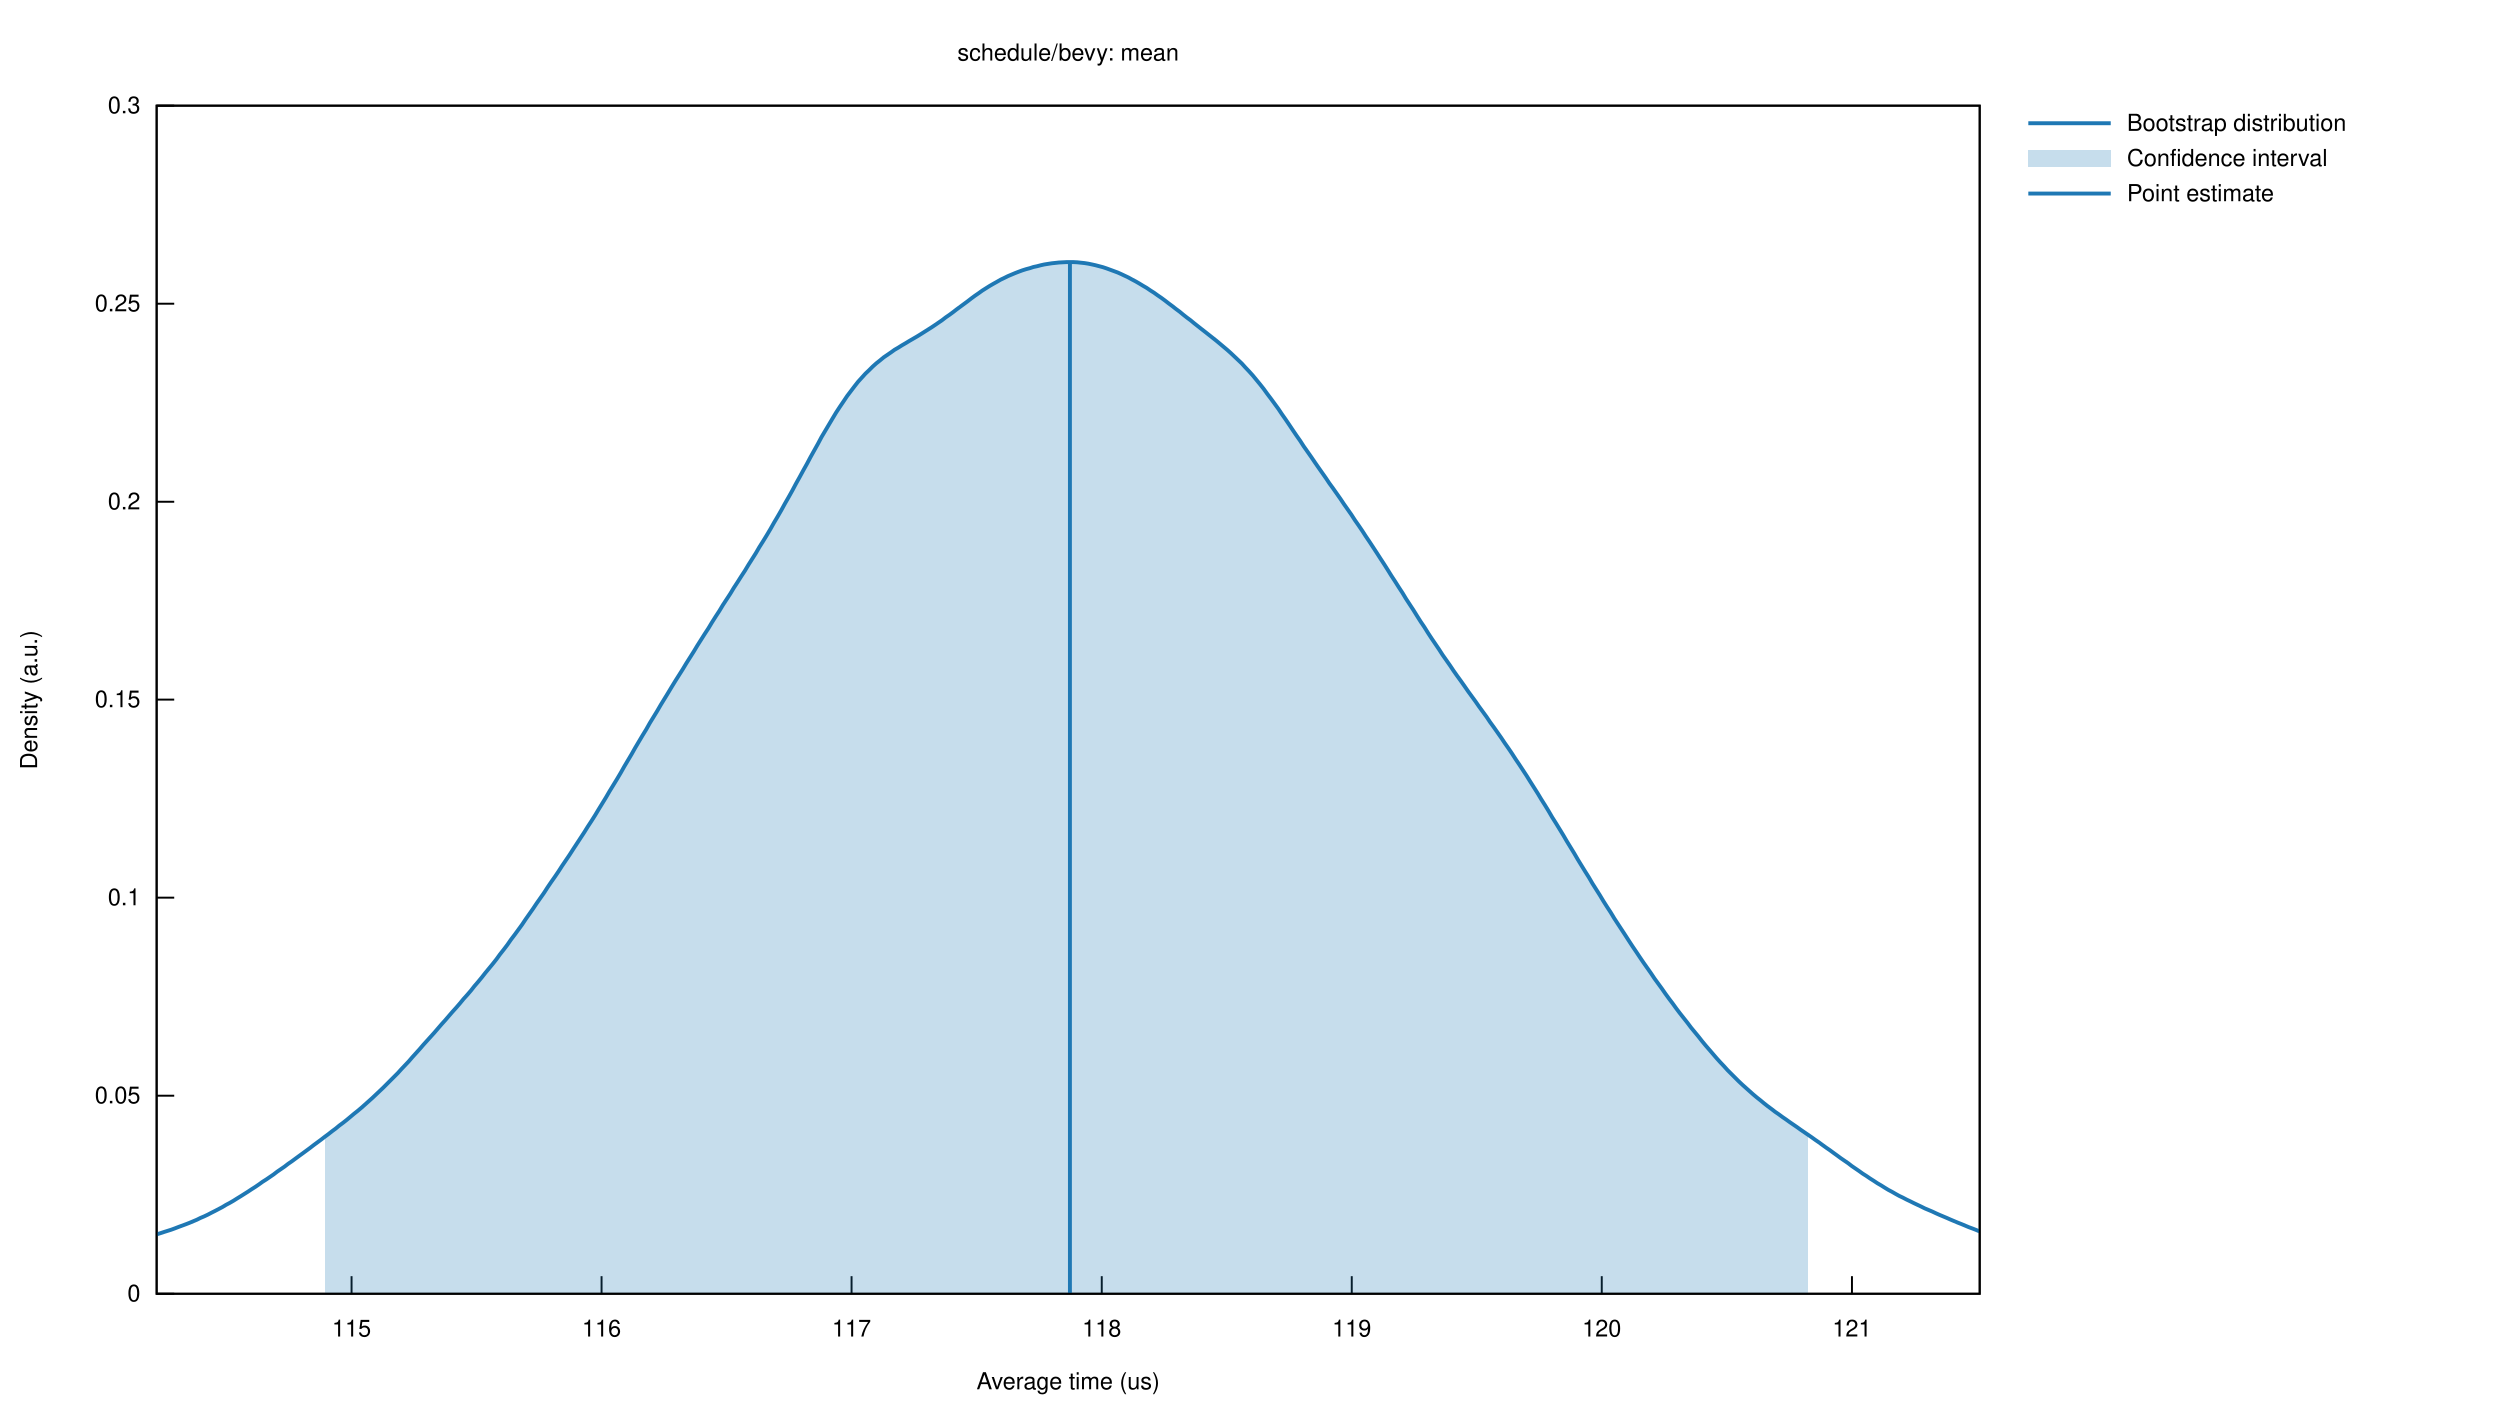
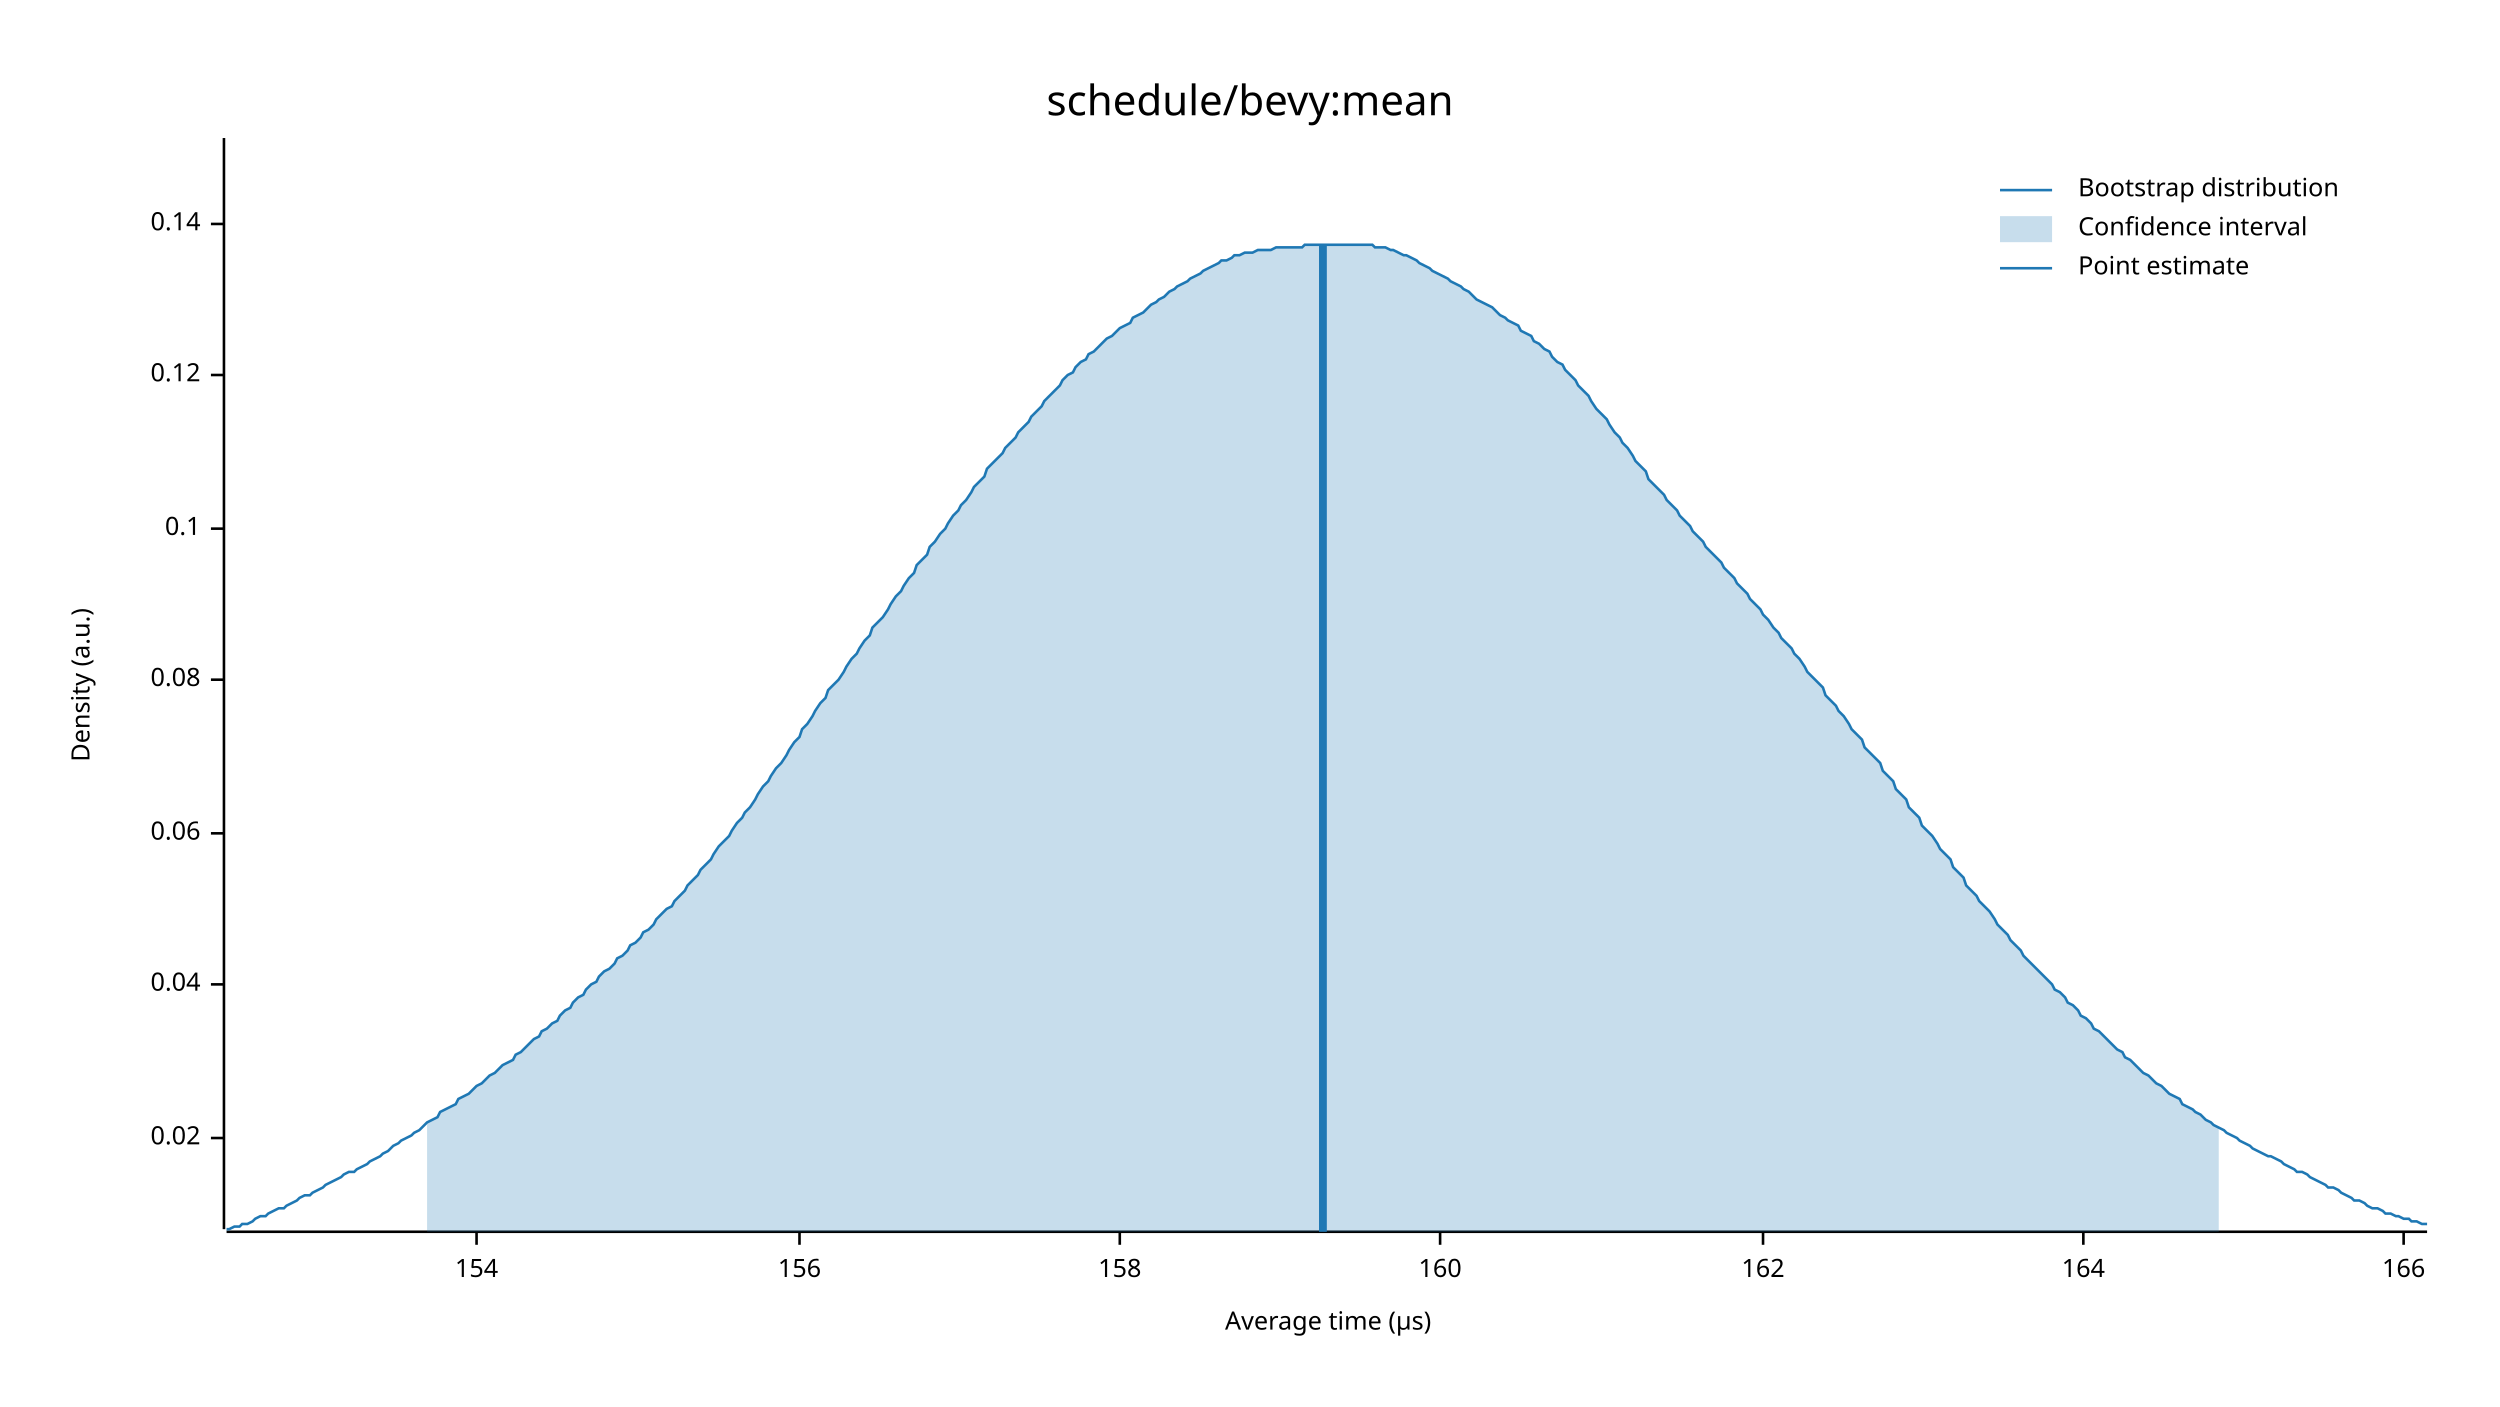
- <svg xmlns="http://www.w3.org/2000/svg" xmlns:xlink="http://www.w3.org/1999/xlink" viewBox="0 0 1280 720">
-   <g id="gnuplot_canvas">
-     <rect x="0" y="0" width="1280" height="720" fill="none" />
-     <defs>
-       <circle id="gpDot" r="0.5" stroke-width="0.5" stroke="currentColor" />
-       <path id="gpPt0" stroke-width="0.222" stroke="currentColor" d="M-1,0 h2 M0,-1 v2" />
-       <path id="gpPt1" stroke-width="0.222" stroke="currentColor" d="M-1,-1 L1,1 M1,-1 L-1,1" />
-       <path id="gpPt2" stroke-width="0.222" stroke="currentColor" d="M-1,0 L1,0 M0,-1 L0,1 M-1,-1 L1,1 M-1,1 L1,-1" />
-       <rect id="gpPt3" stroke-width="0.222" stroke="currentColor" x="-1" y="-1" width="2" height="2" />
-       <rect id="gpPt4" stroke-width="0.222" stroke="currentColor" fill="currentColor" x="-1" y="-1" width="2" height="2" />
-       <circle id="gpPt5" stroke-width="0.222" stroke="currentColor" cx="0" cy="0" r="1" />
-       <use xlink:href="#gpPt5" id="gpPt6" fill="currentColor" stroke="none" />
-       <path id="gpPt7" stroke-width="0.222" stroke="currentColor" d="M0,-1.33 L-1.33,0.67 L1.33,0.67 z" />
-       <use xlink:href="#gpPt7" id="gpPt8" fill="currentColor" stroke="none" />
-       <use xlink:href="#gpPt7" id="gpPt9" stroke="currentColor" transform="rotate(180)" />
-       <use xlink:href="#gpPt9" id="gpPt10" fill="currentColor" stroke="none" />
-       <use xlink:href="#gpPt3" id="gpPt11" stroke="currentColor" transform="rotate(45)" />
-       <use xlink:href="#gpPt11" id="gpPt12" fill="currentColor" stroke="none" />
-       <path id="gpPt13" stroke-width="0.222" stroke="currentColor" d="M0,1.330 L1.265,0.411 L0.782,-1.067 L-0.782,-1.076 L-1.265,0.411 z" />
-       <use xlink:href="#gpPt13" id="gpPt14" fill="currentColor" stroke="none" />
-       <filter id="textbox" filterUnits="objectBoundingBox" x="0" y="0" height="1" width="1">
-         <feFlood flood-color="white" flood-opacity="1" result="bgnd" />
-         <feComposite in="SourceGraphic" in2="bgnd" operator="atop" />
-       </filter>
-       <filter id="greybox" filterUnits="objectBoundingBox" x="0" y="0" height="1" width="1">
-         <feFlood flood-color="lightgrey" flood-opacity="1" result="grey" />
-         <feComposite in="SourceGraphic" in2="grey" operator="atop" />
-       </filter>
-     </defs>
-     <g fill="none" color="white" stroke="currentColor" stroke-width="1.00" stroke-linecap="butt" stroke-linejoin="miter">
- </g>
-     <g fill="none" color="black" stroke="currentColor" stroke-width="1.00" stroke-linecap="butt" stroke-linejoin="miter">
-       <path stroke="black" d="M80.2,662.4 L89.2,662.4  " />
-       <g transform="translate(71.9,666.3)" stroke="none" fill="black" font-family="Helvetica" font-size="12.00" text-anchor="end">
-         <text>
-           <tspan font-family="Helvetica"> 0</tspan>
-         </text>
-       </g>
-     </g>
-     <g fill="none" color="black" stroke="currentColor" stroke-width="1.00" stroke-linecap="butt" stroke-linejoin="miter">
-       <path stroke="black" d="M80.2,561.0 L89.2,561.0  " />
-       <g transform="translate(71.9,564.9)" stroke="none" fill="black" font-family="Helvetica" font-size="12.00" text-anchor="end">
-         <text>
-           <tspan font-family="Helvetica"> 0.05</tspan>
-         </text>
-       </g>
-     </g>
-     <g fill="none" color="black" stroke="currentColor" stroke-width="1.00" stroke-linecap="butt" stroke-linejoin="miter">
-       <path stroke="black" d="M80.2,459.6 L89.2,459.6  " />
-       <g transform="translate(71.9,463.5)" stroke="none" fill="black" font-family="Helvetica" font-size="12.00" text-anchor="end">
-         <text>
-           <tspan font-family="Helvetica"> 0.1</tspan>
-         </text>
-       </g>
-     </g>
-     <g fill="none" color="black" stroke="currentColor" stroke-width="1.00" stroke-linecap="butt" stroke-linejoin="miter">
-       <path stroke="black" d="M80.2,358.2 L89.2,358.2  " />
-       <g transform="translate(71.9,362.1)" stroke="none" fill="black" font-family="Helvetica" font-size="12.00" text-anchor="end">
-         <text>
-           <tspan font-family="Helvetica"> 0.15</tspan>
-         </text>
-       </g>
-     </g>
-     <g fill="none" color="black" stroke="currentColor" stroke-width="1.00" stroke-linecap="butt" stroke-linejoin="miter">
-       <path stroke="black" d="M80.2,256.9 L89.2,256.9  " />
-       <g transform="translate(71.9,260.8)" stroke="none" fill="black" font-family="Helvetica" font-size="12.00" text-anchor="end">
-         <text>
-           <tspan font-family="Helvetica"> 0.2</tspan>
-         </text>
-       </g>
-     </g>
-     <g fill="none" color="black" stroke="currentColor" stroke-width="1.00" stroke-linecap="butt" stroke-linejoin="miter">
-       <path stroke="black" d="M80.2,155.5 L89.2,155.5  " />
-       <g transform="translate(71.9,159.4)" stroke="none" fill="black" font-family="Helvetica" font-size="12.00" text-anchor="end">
-         <text>
-           <tspan font-family="Helvetica"> 0.25</tspan>
-         </text>
-       </g>
-     </g>
-     <g fill="none" color="black" stroke="currentColor" stroke-width="1.00" stroke-linecap="butt" stroke-linejoin="miter">
-       <path stroke="black" d="M80.2,54.1 L89.2,54.1  " />
-       <g transform="translate(71.9,58.0)" stroke="none" fill="black" font-family="Helvetica" font-size="12.00" text-anchor="end">
-         <text>
-           <tspan font-family="Helvetica"> 0.3</tspan>
-         </text>
-       </g>
-     </g>
-     <g fill="none" color="black" stroke="currentColor" stroke-width="1.00" stroke-linecap="butt" stroke-linejoin="miter">
-       <path stroke="black" d="M180.0,662.4 L180.0,653.4  " />
-       <g transform="translate(180.0,684.3)" stroke="none" fill="black" font-family="Helvetica" font-size="12.00" text-anchor="middle">
-         <text>
-           <tspan font-family="Helvetica"> 115</tspan>
-         </text>
-       </g>
-     </g>
-     <g fill="none" color="black" stroke="currentColor" stroke-width="1.00" stroke-linecap="butt" stroke-linejoin="miter">
-       <path stroke="black" d="M308.0,662.4 L308.0,653.4  " />
-       <g transform="translate(308.0,684.3)" stroke="none" fill="black" font-family="Helvetica" font-size="12.00" text-anchor="middle">
-         <text>
-           <tspan font-family="Helvetica"> 116</tspan>
-         </text>
-       </g>
-     </g>
-     <g fill="none" color="black" stroke="currentColor" stroke-width="1.00" stroke-linecap="butt" stroke-linejoin="miter">
-       <path stroke="black" d="M436.0,662.4 L436.0,653.4  " />
-       <g transform="translate(436.0,684.3)" stroke="none" fill="black" font-family="Helvetica" font-size="12.00" text-anchor="middle">
-         <text>
-           <tspan font-family="Helvetica"> 117</tspan>
-         </text>
-       </g>
-     </g>
-     <g fill="none" color="black" stroke="currentColor" stroke-width="1.00" stroke-linecap="butt" stroke-linejoin="miter">
-       <path stroke="black" d="M564.1,662.4 L564.1,653.4  " />
-       <g transform="translate(564.1,684.3)" stroke="none" fill="black" font-family="Helvetica" font-size="12.00" text-anchor="middle">
-         <text>
-           <tspan font-family="Helvetica"> 118</tspan>
-         </text>
-       </g>
-     </g>
-     <g fill="none" color="black" stroke="currentColor" stroke-width="1.00" stroke-linecap="butt" stroke-linejoin="miter">
-       <path stroke="black" d="M692.1,662.4 L692.1,653.4  " />
-       <g transform="translate(692.1,684.3)" stroke="none" fill="black" font-family="Helvetica" font-size="12.00" text-anchor="middle">
-         <text>
-           <tspan font-family="Helvetica"> 119</tspan>
-         </text>
-       </g>
-     </g>
-     <g fill="none" color="black" stroke="currentColor" stroke-width="1.00" stroke-linecap="butt" stroke-linejoin="miter">
-       <path stroke="black" d="M820.1,662.4 L820.1,653.4  " />
-       <g transform="translate(820.1,684.3)" stroke="none" fill="black" font-family="Helvetica" font-size="12.00" text-anchor="middle">
-         <text>
-           <tspan font-family="Helvetica"> 120</tspan>
-         </text>
-       </g>
-     </g>
-     <g fill="none" color="black" stroke="currentColor" stroke-width="1.00" stroke-linecap="butt" stroke-linejoin="miter">
-       <path stroke="black" d="M948.2,662.4 L948.2,653.4  " />
-       <g transform="translate(948.2,684.3)" stroke="none" fill="black" font-family="Helvetica" font-size="12.00" text-anchor="middle">
-         <text>
-           <tspan font-family="Helvetica"> 121</tspan>
-         </text>
-       </g>
-     </g>
-     <g fill="none" color="black" stroke="currentColor" stroke-width="1.00" stroke-linecap="butt" stroke-linejoin="miter">
- </g>
-     <g fill="none" color="black" stroke="currentColor" stroke-width="1.00" stroke-linecap="butt" stroke-linejoin="miter">
-       <path stroke="black" d="M80.2,54.1 L80.2,662.4 L1013.6,662.4 L1013.6,54.1 L80.2,54.1 Z  " />
-     </g>
-     <g fill="none" color="black" stroke="currentColor" stroke-width="1.00" stroke-linecap="butt" stroke-linejoin="miter">
-       <g transform="translate(19.0,358.3) rotate(270)" stroke="none" fill="black" font-family="Helvetica" font-size="12.00" text-anchor="middle">
-         <text>
-           <tspan font-family="Helvetica">Density (a.u.)</tspan>
-         </text>
-       </g>
-     </g>
-     <g fill="none" color="black" stroke="currentColor" stroke-width="1.00" stroke-linecap="butt" stroke-linejoin="miter">
-       <g transform="translate(546.9,711.3)" stroke="none" fill="black" font-family="Helvetica" font-size="12.00" text-anchor="middle">
-         <text>
-           <tspan font-family="Helvetica">Average time (us)</tspan>
-         </text>
-       </g>
-     </g>
-     <g fill="none" color="black" stroke="currentColor" stroke-width="1.00" stroke-linecap="butt" stroke-linejoin="miter">
-       <g transform="translate(546.9,31.0)" stroke="none" fill="black" font-family="Helvetica" font-size="12.00" text-anchor="middle">
-         <text>
-           <tspan font-family="Helvetica">schedule/bevy: mean</tspan>
-         </text>
-       </g>
-     </g>
-     <g fill="none" color="black" stroke="currentColor" stroke-width="1.00" stroke-linecap="butt" stroke-linejoin="miter">
- </g>
-     <g id="gnuplot_plot_1">
-       <g fill="none" color="white" stroke="currentColor" stroke-width="2.00" stroke-linecap="butt" stroke-linejoin="miter">
- </g>
-       <g fill="none" color="black" stroke="currentColor" stroke-width="2.00" stroke-linecap="butt" stroke-linejoin="miter">
-         <g transform="translate(1089.0,67.0)" stroke="none" fill="black" font-family="Helvetica" font-size="12.00" text-anchor="start">
-           <text>
-             <tspan font-family="Helvetica">Bootstrap distribution</tspan>
-           </text>
-         </g>
-       </g>
-       <g fill="none" color="black" stroke="currentColor" stroke-width="2.00" stroke-linecap="butt" stroke-linejoin="miter">
-         <path stroke="rgb( 31, 120, 180)" d="M1038.5,63.1 L1080.7,63.1 M80.2,632.0 L82.1,631.4 L83.9,630.8 L85.8,630.2 L87.7,629.6 L89.6,628.9   L91.4,628.2 L93.3,627.5 L95.2,626.8 L97.0,626.1 L98.9,625.3 L100.8,624.5 L102.6,623.6 L104.5,622.8   L106.4,621.9 L108.3,620.9 L110.1,620.0 L112.0,619.0 L113.9,618.0 L115.7,616.9 L117.6,615.9 L119.5,614.8   L121.4,613.6 L123.2,612.5 L125.1,611.3 L127.0,610.1 L128.8,608.9 L130.7,607.7 L132.6,606.4 L134.4,605.1   L136.3,603.9 L138.2,602.6 L140.1,601.3 L141.9,599.9 L143.8,598.6 L145.7,597.3 L147.5,595.9 L149.4,594.6   L151.3,593.2 L153.2,591.8 L155.0,590.5 L156.9,589.1 L158.8,587.7 L160.6,586.3 L162.5,584.9 L164.4,583.5   L166.2,582.1 L168.1,580.7 L170.0,579.2 L171.9,577.8 L173.7,576.3 L175.6,574.9 L177.5,573.4 L179.3,571.9   L181.2,570.3 L183.1,568.8 L185.0,567.2 L186.8,565.6 L188.7,563.9 L190.6,562.2 L192.4,560.5 L194.3,558.7   L196.2,556.9 L198.0,555.1 L199.9,553.2 L201.8,551.3 L203.7,549.4 L205.5,547.4 L207.4,545.4 L209.3,543.4   L211.1,541.3 L213.0,539.2 L214.9,537.1 L216.7,535.0 L218.6,532.9 L220.5,530.8 L222.4,528.7 L224.2,526.6   L226.1,524.4 L228.0,522.3 L229.8,520.2 L231.7,518.0 L233.6,515.9 L235.5,513.7 L237.3,511.5 L239.2,509.4   L241.1,507.2 L242.9,504.9 L244.8,502.7 L246.7,500.4 L248.5,498.1 L250.4,495.8 L252.3,493.5 L254.2,491.1   L256.0,488.6 L257.9,486.2 L259.8,483.7 L261.6,481.1 L263.5,478.6 L265.4,476.0 L267.3,473.4 L269.1,470.7   L271.0,468.0 L272.9,465.3 L274.7,462.6 L276.6,459.9 L278.5,457.2 L280.3,454.4 L282.2,451.6 L284.1,448.9   L286.0,446.1 L287.8,443.3 L289.7,440.5 L291.6,437.7 L293.4,434.9 L295.3,432.0 L297.2,429.1 L299.1,426.2   L300.9,423.3 L302.8,420.4 L304.7,417.4 L306.5,414.4 L308.4,411.3 L310.3,408.2 L312.1,405.1 L314.0,402.0   L315.9,398.9 L317.8,395.7 L319.6,392.5 L321.5,389.3 L323.4,386.1 L325.2,382.9 L327.1,379.7 L329.0,376.5   L330.9,373.4 L332.7,370.2 L334.6,367.1 L336.5,364.0 L338.3,360.9 L340.2,357.8 L342.1,354.7 L343.9,351.7   L345.8,348.6 L347.7,345.6 L349.6,342.6 L351.4,339.6 L353.3,336.6 L355.2,333.6 L357.0,330.6 L358.9,327.6   L360.8,324.6 L362.7,321.7 L364.5,318.7 L366.4,315.7 L368.3,312.8 L370.1,309.8 L372.0,306.9 L373.9,304.0   L375.7,301.0 L377.6,298.1 L379.5,295.1 L381.4,292.2 L383.2,289.2 L385.1,286.2 L387.0,283.2 L388.8,280.1   L390.7,277.1 L392.6,274.0 L394.5,270.8 L396.3,267.6 L398.2,264.4 L400.1,261.1 L401.9,257.8 L403.8,254.5   L405.7,251.1 L407.5,247.7 L409.4,244.3 L411.3,240.8 L413.2,237.4 L415.0,234.0 L416.9,230.6 L418.8,227.2   L420.6,223.8 L422.5,220.6 L424.4,217.4 L426.3,214.2 L428.1,211.2 L430.0,208.3 L431.9,205.5 L433.7,202.8   L435.6,200.3 L437.5,197.8 L439.3,195.5 L441.2,193.4 L443.1,191.3 L445.0,189.5 L446.8,187.7 L448.7,186.0   L450.6,184.5 L452.4,183.0 L454.3,181.7 L456.2,180.4 L458.0,179.1 L459.9,178.0 L461.8,176.8 L463.7,175.7   L465.5,174.6 L467.4,173.5 L469.3,172.4 L471.1,171.3 L473.0,170.1 L474.9,168.9 L476.8,167.7 L478.6,166.5   L480.5,165.2 L482.4,163.9 L484.2,162.5 L486.1,161.2 L488.0,159.8 L489.8,158.4 L491.7,157.0 L493.6,155.6   L495.5,154.2 L497.3,152.8 L499.2,151.4 L501.1,150.1 L502.9,148.8 L504.8,147.6 L506.7,146.4 L508.6,145.3   L510.4,144.3 L512.3,143.2 L514.2,142.3 L516.0,141.4 L517.9,140.6 L519.8,139.8 L521.6,139.1 L523.5,138.4   L525.4,137.8 L527.3,137.3 L529.1,136.7 L531.0,136.3 L532.9,135.8 L534.7,135.4 L536.6,135.1 L538.5,134.8   L540.4,134.6 L542.2,134.4 L544.1,134.3 L546.0,134.2 L547.8,134.2 L549.7,134.2 L551.6,134.3 L553.4,134.5   L555.3,134.7 L557.2,135.0 L559.1,135.4 L560.9,135.8 L562.8,136.3 L564.7,136.8 L566.5,137.4 L568.4,138.1   L570.3,138.8 L572.2,139.5 L574.0,140.3 L575.9,141.2 L577.8,142.1 L579.6,143.1 L581.5,144.1 L583.4,145.2   L585.2,146.3 L587.1,147.4 L589.0,148.7 L590.9,149.9 L592.7,151.2 L594.6,152.5 L596.5,153.9 L598.3,155.3   L600.2,156.7 L602.1,158.2 L604.0,159.6 L605.8,161.1 L607.7,162.6 L609.6,164.0 L611.4,165.5 L613.3,167.0   L615.2,168.5 L617.0,169.9 L618.9,171.4 L620.8,172.9 L622.7,174.4 L624.5,175.9 L626.4,177.5 L628.3,179.1   L630.1,180.7 L632.0,182.5 L633.9,184.3 L635.8,186.1 L637.6,188.1 L639.5,190.1 L641.4,192.2 L643.2,194.4   L645.1,196.7 L647.0,199.1 L648.8,201.6 L650.7,204.1 L652.6,206.7 L654.5,209.3 L656.3,212.0 L658.2,214.7   L660.1,217.5 L661.9,220.2 L663.8,223.0 L665.7,225.7 L667.5,228.5 L669.4,231.2 L671.3,233.9 L673.2,236.7   L675.0,239.3 L676.9,242.0 L678.8,244.7 L680.6,247.4 L682.5,250.0 L684.4,252.7 L686.3,255.4 L688.1,258.1   L690.0,260.8 L691.9,263.5 L693.7,266.3 L695.6,269.0 L697.5,271.8 L699.3,274.6 L701.2,277.4 L703.1,280.3   L705.0,283.2 L706.8,286.0 L708.7,288.9 L710.6,291.9 L712.4,294.8 L714.3,297.7 L716.2,300.7 L718.1,303.6   L719.9,306.6 L721.8,309.5 L723.7,312.4 L725.5,315.3 L727.4,318.3 L729.3,321.1 L731.1,324.0 L733.0,326.9   L734.9,329.7 L736.8,332.5 L738.6,335.3 L740.5,338.0 L742.4,340.7 L744.2,343.4 L746.1,346.1 L748.0,348.7   L749.9,351.4 L751.7,354.0 L753.6,356.6 L755.5,359.2 L757.3,361.8 L759.2,364.4 L761.1,367.0 L762.9,369.7   L764.8,372.3 L766.7,375.0 L768.6,377.7 L770.4,380.4 L772.3,383.1 L774.2,385.9 L776.0,388.7 L777.9,391.5   L779.8,394.4 L781.7,397.3 L783.5,400.2 L785.4,403.2 L787.3,406.2 L789.1,409.2 L791.0,412.2 L792.9,415.3   L794.7,418.4 L796.6,421.4 L798.5,424.5 L800.4,427.6 L802.2,430.7 L804.1,433.8 L806.0,436.9 L807.8,440.0   L809.7,443.1 L811.6,446.2 L813.5,449.2 L815.3,452.3 L817.2,455.3 L819.1,458.3 L820.9,461.3 L822.8,464.3   L824.7,467.2 L826.5,470.2 L828.4,473.1 L830.3,476.0 L832.2,478.9 L834.0,481.7 L835.9,484.6 L837.8,487.4   L839.6,490.1 L841.5,492.9 L843.4,495.6 L845.3,498.3 L847.1,501.0 L849.0,503.6 L850.9,506.2 L852.7,508.8   L854.6,511.4 L856.5,513.9 L858.3,516.4 L860.2,518.9 L862.1,521.3 L864.0,523.7 L865.8,526.1 L867.7,528.4   L869.6,530.7 L871.4,533.0 L873.3,535.3 L875.2,537.5 L877.1,539.7 L878.9,541.8 L880.8,543.9 L882.7,545.9   L884.5,547.9 L886.4,549.8 L888.3,551.7 L890.1,553.5 L892.0,555.3 L893.9,557.0 L895.8,558.7 L897.6,560.3   L899.5,561.9 L901.4,563.4 L903.2,564.9 L905.1,566.4 L907.0,567.8 L908.8,569.2 L910.7,570.5 L912.6,571.9   L914.5,573.2 L916.3,574.5 L918.2,575.8 L920.1,577.1 L921.9,578.4 L923.8,579.7 L925.7,581.0 L927.6,582.3   L929.4,583.6 L931.3,584.9 L933.2,586.3 L935.0,587.6 L936.9,588.9 L938.8,590.3 L940.6,591.6 L942.5,593.0   L944.4,594.3 L946.3,595.6 L948.1,597.0 L950.0,598.3 L951.9,599.6 L953.7,600.9 L955.6,602.1 L957.5,603.4   L959.4,604.6 L961.2,605.8 L963.1,606.9 L965.0,608.1 L966.8,609.2 L968.7,610.2 L970.6,611.3 L972.4,612.3   L974.3,613.2 L976.2,614.2 L978.1,615.1 L979.9,616.0 L981.8,616.9 L983.7,617.8 L985.5,618.7 L987.4,619.5   L989.3,620.3 L991.2,621.2 L993.0,622.0 L994.9,622.8 L996.8,623.6 L998.6,624.4 L1000.5,625.2 L1002.4,626.0   L1004.2,626.7 L1006.1,627.5 L1008.0,628.3 L1009.9,629.0 L1011.7,629.7 L1013.6,630.5  " />
-       </g>
-     </g>
-     <g id="gnuplot_plot_2">
-       <g fill="none" color="white" stroke="rgb( 31, 120, 180)" stroke-width="1.00" stroke-linecap="butt" stroke-linejoin="miter">
- </g>
-       <g fill="none" color="black" stroke="currentColor" stroke-width="1.00" stroke-linecap="butt" stroke-linejoin="miter">
-         <g transform="translate(1089.0,85.0)" stroke="none" fill="black" font-family="Helvetica" font-size="12.00" text-anchor="start">
-           <text>
-             <tspan font-family="Helvetica">Confidence interval</tspan>
-           </text>
-         </g>
-       </g>
-       <g fill="none" color="black" stroke="currentColor" stroke-width="1.00" stroke-linecap="butt" stroke-linejoin="miter">
-         <g stroke="none" shape-rendering="crispEdges">
-           <polygon fill="rgb( 31, 120, 180)" fill-opacity="0.25" points="1038.5,85.6 1080.7,85.6 1080.7,76.6 1038.5,76.6 " />
-           <polygon fill="rgb( 31, 120, 180)" fill-opacity="0.25" points="166.2,582.1 168.1,580.7 170.0,579.2 171.9,577.8 173.7,576.3 175.6,574.9 177.5,573.4 179.3,571.9 181.2,570.3 183.1,568.8 185.0,567.2 186.8,565.6 188.7,563.9 190.6,562.2 192.4,560.5 194.3,558.7 196.2,556.9 198.0,555.1 199.9,553.2 201.8,551.3 203.7,549.4 205.5,547.4 207.4,545.4 209.3,543.4 211.1,541.3 213.0,539.2 214.9,537.1 216.7,535.0 218.6,532.9 220.5,530.8 222.4,528.7 224.2,526.6 226.1,524.4 228.0,522.3 229.8,520.2 231.7,518.0 233.6,515.9 235.5,513.7 237.3,511.5 239.2,509.4 241.1,507.2 242.9,504.9 244.8,502.7 246.7,500.4 248.5,498.1 250.4,495.8 252.3,493.5 254.2,491.1 256.0,488.6 257.9,486.2 259.8,483.7 261.6,481.1 263.5,478.6 265.4,476.0 267.3,473.4 269.1,470.7 271.0,468.0 272.9,465.3 274.7,462.6 276.6,459.9 278.5,457.2 280.3,454.4 282.2,451.6 284.1,448.9 286.0,446.1 287.8,443.3 289.7,440.5 291.6,437.7 293.4,434.9 295.3,432.0 297.2,429.1 299.1,426.2 300.9,423.3 302.8,420.4 304.7,417.4 306.5,414.4 308.4,411.3 310.3,408.2 312.1,405.1 314.0,402.0 315.9,398.9 317.8,395.7 319.6,392.5 321.5,389.3 323.4,386.1 325.2,382.9 327.1,379.7 329.0,376.5 330.9,373.4 332.7,370.2 334.6,367.1 336.5,364.0 338.3,360.9 340.2,357.8 342.1,354.7 343.9,351.7 345.8,348.6 347.7,345.6 349.6,342.6 351.4,339.6 353.3,336.6 355.2,333.6 357.0,330.6 358.9,327.6 360.8,324.6 362.7,321.7 364.5,318.7 366.4,315.7 368.3,312.8 370.1,309.8 372.0,306.9 373.9,304.0 375.7,301.0 377.6,298.1 379.5,295.1 381.4,292.2 383.2,289.2 385.1,286.2 387.0,283.2 388.8,280.1 390.7,277.1 392.6,274.0 394.5,270.8 396.3,267.6 398.2,264.4 400.1,261.1 401.9,257.8 403.8,254.5 405.7,251.1 407.5,247.7 409.4,244.3 411.3,240.8 413.2,237.4 415.0,234.0 416.9,230.6 418.8,227.2 420.6,223.8 422.5,220.6 424.4,217.4 426.3,214.2 428.1,211.2 430.0,208.3 431.9,205.5 433.7,202.8 435.6,200.3 437.5,197.8 439.3,195.5 441.2,193.4 443.1,191.3 445.0,189.5 446.8,187.7 448.7,186.0 450.6,184.5 452.4,183.0 454.3,181.7 456.2,180.4 458.0,179.1 459.9,178.0 461.8,176.8 463.7,175.7 465.5,174.6 467.4,173.5 469.3,172.4 471.1,171.3 473.0,170.1 474.9,168.9 476.8,167.7 478.6,166.5 480.5,165.2 482.4,163.9 484.2,162.5 486.1,161.2 488.0,159.8 489.8,158.4 491.7,157.0 493.6,155.6 495.5,154.2 497.3,152.8 499.2,151.4 501.1,150.1 502.9,148.8 504.8,147.6 506.7,146.4 508.6,145.3 510.4,144.3 512.3,143.2 514.2,142.3 516.0,141.4 517.9,140.6 519.8,139.8 521.6,139.1 523.5,138.4 525.4,137.8 527.3,137.3 529.1,136.7 531.0,136.3 532.9,135.8 534.7,135.4 536.6,135.1 538.5,134.8 540.4,134.6 542.2,134.4 544.1,134.3 546.0,134.2 547.8,134.2 549.7,134.2 551.6,134.3 553.4,134.5 555.3,134.7 557.2,135.0 559.1,135.4 560.9,135.8 562.8,136.3 564.7,136.8 566.5,137.4 568.4,138.1 570.3,138.8 572.2,139.5 574.0,140.3 575.9,141.2 577.8,142.1 579.6,143.1 581.5,144.1 583.4,145.2 585.2,146.3 587.1,147.4 589.0,148.7 590.9,149.9 592.7,151.2 594.6,152.5 596.5,153.9 598.3,155.3 600.2,156.7 602.1,158.2 604.0,159.6 605.8,161.1 607.7,162.6 609.6,164.0 611.4,165.5 613.3,167.0 615.2,168.5 617.0,169.9 618.9,171.4 620.8,172.9 622.7,174.4 624.5,175.9 626.4,177.5 628.3,179.1 630.1,180.7 632.0,182.5 633.9,184.3 635.8,186.1 637.6,188.1 639.5,190.1 641.4,192.2 643.2,194.4 645.1,196.7 647.0,199.1 648.8,201.6 650.7,204.1 652.6,206.7 654.5,209.3 656.3,212.0 658.2,214.7 660.1,217.5 661.9,220.2 663.8,223.0 665.7,225.7 667.5,228.5 669.4,231.2 671.3,233.9 673.2,236.7 675.0,239.3 676.9,242.0 678.8,244.7 680.6,247.4 682.5,250.0 684.4,252.7 686.3,255.4 688.1,258.1 690.0,260.8 691.9,263.5 693.7,266.3 695.6,269.0 697.5,271.8 699.3,274.6 701.2,277.4 703.1,280.3 705.0,283.2 706.8,286.0 708.7,288.9 710.6,291.9 712.4,294.8 714.3,297.7 716.2,300.7 718.1,303.6 719.9,306.6 721.8,309.5 723.7,312.4 725.5,315.3 727.4,318.3 729.3,321.1 731.1,324.0 733.0,326.9 734.9,329.7 736.8,332.5 738.6,335.3 740.5,338.0 742.4,340.7 744.2,343.4 746.1,346.1 748.0,348.7 749.9,351.4 751.7,354.0 753.6,356.6 755.5,359.2 757.3,361.8 759.2,364.4 761.1,367.0 762.9,369.7 764.8,372.3 766.7,375.0 768.6,377.7 770.4,380.4 772.3,383.1 774.2,385.9 776.0,388.7 777.9,391.5 779.8,394.4 781.7,397.3 783.5,400.2 785.4,403.2 787.3,406.2 789.1,409.2 791.0,412.2 792.9,415.3 794.7,418.4 796.6,421.4 798.5,424.5 800.4,427.6 802.2,430.7 804.1,433.8 806.0,436.9 807.8,440.0 809.7,443.1 811.6,446.2 813.5,449.2 815.3,452.3 817.2,455.3 819.1,458.3 820.9,461.3 822.8,464.3 824.7,467.2 826.5,470.2 828.4,473.1 830.3,476.0 832.2,478.9 834.0,481.7 835.9,484.6 837.8,487.4 839.6,490.1 841.5,492.9 843.4,495.6 845.3,498.3 847.1,501.0 849.0,503.6 850.9,506.2 852.7,508.8 854.6,511.4 856.5,513.9 858.3,516.4 860.2,518.9 862.1,521.3 864.0,523.7 865.8,526.1 867.7,528.4 869.6,530.7 871.4,533.0 873.3,535.3 875.2,537.5 877.1,539.7 878.9,541.8 880.8,543.9 882.7,545.9 884.5,547.9 886.4,549.8 888.3,551.7 890.1,553.5 892.0,555.3 893.9,557.0 895.8,558.7 897.6,560.3 899.5,561.9 901.4,563.4 903.2,564.9 905.1,566.4 907.0,567.8 908.8,569.2 910.7,570.5 912.6,571.9 914.5,573.2 916.3,574.5 918.2,575.8 920.1,577.1 921.9,578.4 923.8,579.7 925.7,581.0 925.7,662.4 923.8,662.4 921.9,662.4 920.1,662.4 918.2,662.4 916.3,662.4 914.5,662.4 912.6,662.4 910.7,662.4 908.8,662.4 907.0,662.4 905.1,662.4 903.2,662.4 901.4,662.4 899.5,662.4 897.6,662.4 895.8,662.4 893.9,662.4 892.0,662.4 890.1,662.4 888.3,662.4 886.4,662.4 884.5,662.4 882.7,662.4 880.8,662.4 878.9,662.4 877.1,662.4 875.2,662.4 873.3,662.4 871.4,662.4 869.6,662.4 867.7,662.4 865.8,662.4 864.0,662.4 862.1,662.4 860.2,662.4 858.3,662.4 856.5,662.4 854.6,662.4 852.7,662.4 850.9,662.4 849.0,662.4 847.1,662.4 845.3,662.4 843.4,662.4 841.5,662.4 839.6,662.4 837.8,662.4 835.9,662.4 834.0,662.4 832.2,662.4 830.3,662.4 828.4,662.4 826.5,662.4 824.7,662.4 822.8,662.4 820.9,662.4 819.1,662.4 817.2,662.4 815.3,662.4 813.5,662.4 811.6,662.4 809.7,662.4 807.8,662.4 806.0,662.4 804.1,662.4 802.2,662.4 800.4,662.4 798.5,662.4 796.6,662.4 794.7,662.4 792.9,662.4 791.0,662.4 789.1,662.4 787.3,662.4 785.4,662.4 783.5,662.4 781.7,662.4 779.8,662.4 777.9,662.4 776.0,662.4 774.2,662.4 772.3,662.4 770.4,662.4 768.6,662.4 766.7,662.4 764.8,662.4 762.9,662.4 761.1,662.4 759.2,662.4 757.3,662.4 755.5,662.4 753.6,662.4 751.7,662.4 749.9,662.4 748.0,662.4 746.1,662.4 744.2,662.4 742.4,662.4 740.5,662.4 738.6,662.4 736.8,662.4 734.9,662.4 733.0,662.4 731.1,662.4 729.3,662.4 727.4,662.4 725.5,662.4 723.7,662.4 721.8,662.4 719.9,662.4 718.1,662.4 716.2,662.4 714.3,662.4 712.4,662.4 710.6,662.4 708.7,662.4 706.8,662.4 705.0,662.4 703.1,662.4 701.2,662.4 699.3,662.4 697.5,662.4 695.6,662.4 693.7,662.4 691.9,662.4 690.0,662.4 688.1,662.4 686.3,662.4 684.4,662.4 682.5,662.4 680.6,662.4 678.8,662.4 676.9,662.4 675.0,662.4 673.2,662.4 671.3,662.4 669.4,662.4 667.5,662.4 665.7,662.4 663.8,662.4 661.9,662.4 660.1,662.4 658.2,662.4 656.3,662.4 654.5,662.4 652.6,662.4 650.7,662.4 648.8,662.4 647.0,662.4 645.1,662.4 643.2,662.4 641.4,662.4 639.5,662.4 637.6,662.4 635.8,662.4 633.9,662.4 632.0,662.4 630.1,662.4 628.3,662.4 626.4,662.4 624.5,662.4 622.7,662.4 620.8,662.4 618.9,662.4 617.0,662.4 615.2,662.4 613.3,662.4 611.4,662.4 609.6,662.4 607.7,662.4 605.8,662.4 604.0,662.4 602.1,662.4 600.2,662.4 598.3,662.4 596.5,662.4 594.6,662.4 592.7,662.4 590.9,662.4 589.0,662.4 587.1,662.4 585.2,662.4 583.4,662.4 581.5,662.4 579.6,662.4 577.8,662.4 575.9,662.4 574.0,662.4 572.2,662.4 570.3,662.4 568.4,662.4 566.5,662.4 564.7,662.4 562.8,662.4 560.9,662.4 559.1,662.4 557.2,662.4 555.3,662.4 553.4,662.4 551.6,662.4 549.7,662.4 547.8,662.4 546.0,662.4 544.1,662.4 542.2,662.4 540.4,662.4 538.5,662.4 536.6,662.4 534.7,662.4 532.9,662.4 531.0,662.4 529.1,662.4 527.3,662.4 525.4,662.4 523.5,662.4 521.6,662.4 519.8,662.4 517.9,662.4 516.0,662.4 514.2,662.4 512.3,662.4 510.4,662.4 508.6,662.4 506.7,662.4 504.8,662.4 502.9,662.4 501.1,662.4 499.2,662.4 497.3,662.4 495.5,662.4 493.6,662.4 491.7,662.4 489.8,662.4 488.0,662.4 486.1,662.4 484.2,662.4 482.4,662.4 480.5,662.4 478.6,662.4 476.8,662.4 474.9,662.4 473.0,662.4 471.1,662.4 469.3,662.4 467.4,662.4 465.5,662.4 463.7,662.4 461.8,662.4 459.9,662.4 458.0,662.4 456.2,662.4 454.3,662.4 452.4,662.4 450.6,662.4 448.7,662.4 446.8,662.4 445.0,662.4 443.1,662.4 441.2,662.4 439.3,662.4 437.5,662.4 435.6,662.4 433.7,662.4 431.9,662.4 430.0,662.4 428.1,662.4 426.3,662.4 424.4,662.4 422.5,662.4 420.6,662.4 418.8,662.4 416.9,662.4 415.0,662.4 413.2,662.4 411.3,662.4 409.4,662.4 407.5,662.4 405.7,662.4 403.8,662.4 401.9,662.4 400.1,662.4 398.2,662.4 396.3,662.4 394.5,662.4 392.6,662.4 390.7,662.4 388.8,662.4 387.0,662.4 385.1,662.4 383.2,662.4 381.4,662.4 379.5,662.4 377.6,662.4 375.7,662.4 373.9,662.4 372.0,662.4 370.1,662.4 368.3,662.4 366.4,662.4 364.5,662.4 362.7,662.4 360.8,662.4 358.9,662.4 357.0,662.4 355.2,662.4 353.3,662.4 351.4,662.4 349.6,662.4 347.7,662.4 345.8,662.4 343.9,662.4 342.1,662.4 340.2,662.4 338.3,662.4 336.5,662.4 334.6,662.4 332.7,662.4 330.9,662.4 329.0,662.4 327.1,662.4 325.2,662.4 323.4,662.4 321.5,662.4 319.6,662.4 317.8,662.4 315.9,662.4 314.0,662.4 312.1,662.4 310.3,662.4 308.4,662.4 306.5,662.4 304.7,662.4 302.8,662.4 300.9,662.4 299.1,662.4 297.2,662.4 295.3,662.4 293.4,662.4 291.6,662.4 289.7,662.4 287.8,662.4 286.0,662.4 284.1,662.4 282.2,662.4 280.3,662.4 278.5,662.4 276.6,662.4 274.7,662.4 272.9,662.4 271.0,662.4 269.1,662.4 267.3,662.4 265.4,662.4 263.5,662.4 261.6,662.4 259.8,662.4 257.9,662.4 256.0,662.4 254.2,662.4 252.3,662.4 250.4,662.4 248.5,662.4 246.7,662.4 244.8,662.4 242.9,662.4 241.1,662.4 239.2,662.4 237.3,662.4 235.5,662.4 233.6,662.4 231.7,662.4 229.8,662.4 228.0,662.4 226.1,662.4 224.2,662.4 222.4,662.4 220.5,662.4 218.6,662.4 216.7,662.4 214.9,662.4 213.0,662.4 211.1,662.4 209.3,662.4 207.4,662.4 205.5,662.4 203.7,662.4 201.8,662.4 199.9,662.4 198.0,662.4 196.2,662.4 194.3,662.4 192.4,662.4 190.6,662.4 188.7,662.4 186.8,662.4 185.0,662.4 183.1,662.4 181.2,662.4 179.3,662.4 177.5,662.4 175.6,662.4 173.7,662.4 171.9,662.4 170.0,662.4 168.1,662.4 166.2,662.4 " />
-         </g>
-       </g>
-     </g>
-     <g id="gnuplot_plot_3">
-       <g fill="none" color="white" stroke="rgb( 31, 120, 180)" stroke-width="2.00" stroke-linecap="butt" stroke-linejoin="miter">
- </g>
-       <g fill="none" color="black" stroke="currentColor" stroke-width="2.00" stroke-linecap="butt" stroke-linejoin="miter">
-         <g transform="translate(1089.0,103.0)" stroke="none" fill="black" font-family="Helvetica" font-size="12.00" text-anchor="start">
-           <text>
-             <tspan font-family="Helvetica">Point estimate</tspan>
-           </text>
-         </g>
-       </g>
-       <g fill="none" color="black" stroke="currentColor" stroke-width="2.00" stroke-linecap="butt" stroke-linejoin="miter">
-         <path stroke="rgb( 31, 120, 180)" d="M1038.5,99.1 L1080.7,99.1 M547.8,662.4 L547.8,134.2  " />
-       </g>
-     </g>
-     <g fill="none" color="black" stroke="currentColor" stroke-width="2.00" stroke-linecap="butt" stroke-linejoin="miter">
- </g>
-     <g fill="none" color="black" stroke="black" stroke-width="1.00" stroke-linecap="butt" stroke-linejoin="miter">
- </g>
-     <g fill="none" color="black" stroke="currentColor" stroke-width="1.00" stroke-linecap="butt" stroke-linejoin="miter">
-       <path stroke="black" d="M80.2,54.1 L80.2,662.4 L1013.6,662.4 L1013.6,54.1 L80.2,54.1 Z  " />
-     </g>
-     <g fill="none" color="black" stroke="currentColor" stroke-width="1.00" stroke-linecap="butt" stroke-linejoin="miter">
- </g>
-   </g>
+ <svg xmlns="http://www.w3.org/2000/svg" width="960" height="540" viewBox="0 0 960 540">
+   <text x="480" y="32" dy="0.76em" text-anchor="middle" font-family="sans-serif" font-size="16.129" opacity="1" fill="#000000">
+ schedule/bevy:mean
+ </text>
+   <text x="27" y="263" dy="0.76em" text-anchor="middle" font-family="sans-serif" font-size="9.677" opacity="1" fill="#000000" transform="rotate(270, 27, 263)">
+ Density (a.u.)
+ </text>
+   <text x="510" y="513" dy="-0.5ex" text-anchor="middle" font-family="sans-serif" font-size="9.677" opacity="1" fill="#000000">
+ Average time (µs)
+ </text>
+   <polyline fill="none" opacity="1" stroke="#000000" stroke-width="1" points="86,53 86,472 " />
+   <text x="77" y="437" dy="0.5ex" text-anchor="end" font-family="sans-serif" font-size="9.677" opacity="1" fill="#000000">
+ 0.02
+ </text>
+   <polyline fill="none" opacity="1" stroke="#000000" stroke-width="1" points="81,437 86,437 " />
+   <text x="77" y="378" dy="0.5ex" text-anchor="end" font-family="sans-serif" font-size="9.677" opacity="1" fill="#000000">
+ 0.04
+ </text>
+   <polyline fill="none" opacity="1" stroke="#000000" stroke-width="1" points="81,378 86,378 " />
+   <text x="77" y="320" dy="0.5ex" text-anchor="end" font-family="sans-serif" font-size="9.677" opacity="1" fill="#000000">
+ 0.06
+ </text>
+   <polyline fill="none" opacity="1" stroke="#000000" stroke-width="1" points="81,320 86,320 " />
+   <text x="77" y="261" dy="0.5ex" text-anchor="end" font-family="sans-serif" font-size="9.677" opacity="1" fill="#000000">
+ 0.08
+ </text>
+   <polyline fill="none" opacity="1" stroke="#000000" stroke-width="1" points="81,261 86,261 " />
+   <text x="77" y="203" dy="0.5ex" text-anchor="end" font-family="sans-serif" font-size="9.677" opacity="1" fill="#000000">
+ 0.1
+ </text>
+   <polyline fill="none" opacity="1" stroke="#000000" stroke-width="1" points="81,203 86,203 " />
+   <text x="77" y="144" dy="0.5ex" text-anchor="end" font-family="sans-serif" font-size="9.677" opacity="1" fill="#000000">
+ 0.12
+ </text>
+   <polyline fill="none" opacity="1" stroke="#000000" stroke-width="1" points="81,144 86,144 " />
+   <text x="77" y="86" dy="0.5ex" text-anchor="end" font-family="sans-serif" font-size="9.677" opacity="1" fill="#000000">
+ 0.14
+ </text>
+   <polyline fill="none" opacity="1" stroke="#000000" stroke-width="1" points="81,86 86,86 " />
+   <polyline fill="none" opacity="1" stroke="#000000" stroke-width="1" points="87,473 932,473 " />
+   <text x="183" y="483" dy="0.76em" text-anchor="middle" font-family="sans-serif" font-size="9.677" opacity="1" fill="#000000">
+ 154
+ </text>
+   <polyline fill="none" opacity="1" stroke="#000000" stroke-width="1" points="183,473 183,478 " />
+   <text x="307" y="483" dy="0.76em" text-anchor="middle" font-family="sans-serif" font-size="9.677" opacity="1" fill="#000000">
+ 156
+ </text>
+   <polyline fill="none" opacity="1" stroke="#000000" stroke-width="1" points="307,473 307,478 " />
+   <text x="430" y="483" dy="0.76em" text-anchor="middle" font-family="sans-serif" font-size="9.677" opacity="1" fill="#000000">
+ 158
+ </text>
+   <polyline fill="none" opacity="1" stroke="#000000" stroke-width="1" points="430,473 430,478 " />
+   <text x="553" y="483" dy="0.76em" text-anchor="middle" font-family="sans-serif" font-size="9.677" opacity="1" fill="#000000">
+ 160
+ </text>
+   <polyline fill="none" opacity="1" stroke="#000000" stroke-width="1" points="553,473 553,478 " />
+   <text x="677" y="483" dy="0.76em" text-anchor="middle" font-family="sans-serif" font-size="9.677" opacity="1" fill="#000000">
+ 162
+ </text>
+   <polyline fill="none" opacity="1" stroke="#000000" stroke-width="1" points="677,473 677,478 " />
+   <text x="800" y="483" dy="0.76em" text-anchor="middle" font-family="sans-serif" font-size="9.677" opacity="1" fill="#000000">
+ 164
+ </text>
+   <polyline fill="none" opacity="1" stroke="#000000" stroke-width="1" points="800,473 800,478 " />
+   <text x="923" y="483" dy="0.76em" text-anchor="middle" font-family="sans-serif" font-size="9.677" opacity="1" fill="#000000">
+ 166
+ </text>
+   <polyline fill="none" opacity="1" stroke="#000000" stroke-width="1" points="923,473 923,478 " />
+   <polyline fill="none" opacity="1" stroke="#1F78B4" stroke-width="1" points="87,472 88,472 90,471 92,471 93,470 95,470 97,469 98,468 100,467 102,467 103,466 105,465 107,464 109,464 110,463 112,462 114,461 115,460 117,459 119,459 120,458 122,457 124,456 125,455 127,454 129,453 131,452 132,451 134,450 136,450 137,449 139,448 141,447 142,446 144,445 146,444 147,443 149,442 151,440 153,439 154,438 156,437 158,436 159,435 161,434 163,432 164,431 166,430 168,429 169,427 171,426 173,425 175,424 176,422 178,421 180,420 181,419 183,417 185,416 186,415 188,413 190,412 191,411 193,409 195,408 197,407 198,405 200,404 202,402 203,401 205,399 207,398 208,396 210,395 212,393 214,392 215,390 217,388 219,387 220,385 222,383 224,382 225,380 227,378 229,377 230,375 232,373 234,372 236,370 237,368 239,367 241,365 242,363 244,362 246,360 247,358 249,357 251,355 252,353 254,351 256,349 258,348 259,346 261,344 263,342 264,340 266,338 268,336 269,334 271,332 273,330 274,328 276,325 278,323 280,321 281,319 283,316 285,314 286,312 288,310 290,307 291,305 293,302 295,300 296,298 298,295 300,293 302,290 303,288 305,285 307,283 308,280 310,278 312,275 313,273 315,270 317,268 318,265 320,263 322,261 324,258 325,256 327,253 329,251 330,249 332,246 334,244 335,241 337,239 339,237 341,234 342,232 344,229 346,227 347,225 349,222 351,220 352,217 354,215 356,213 357,210 359,208 361,205 363,203 364,201 366,198 368,196 369,194 371,192 373,189 374,187 376,185 378,183 379,180 381,178 383,176 385,174 386,172 388,170 390,168 391,166 393,164 395,162 396,160 398,158 400,156 401,154 403,152 405,150 407,148 408,146 410,144 412,143 413,141 415,139 417,138 418,136 420,135 422,133 423,132 425,130 427,129 429,127 430,126 432,125 434,124 435,122 437,121 439,120 440,119 442,117 444,116 445,115 447,114 449,112 451,111 452,110 454,109 456,108 457,107 459,106 461,105 462,104 464,103 466,102 468,101 469,100 471,100 473,99 474,98 476,98 478,97 479,97 481,97 483,96 484,96 486,96 488,96 490,95 491,95 493,95 495,95 496,95 498,95 500,95 501,94 503,94 505,94 506,94 508,94 510,94 512,94 513,94 515,94 517,94 518,94 520,94 522,94 523,94 525,94 527,94 528,95 530,95 532,95 534,96 535,96 537,97 539,98 540,98 542,99 544,100 545,101 547,102 549,103 550,104 552,105 554,106 556,107 557,108 559,109 561,110 562,111 564,112 566,114 567,115 569,116 571,117 573,118 574,119 576,121 578,122 579,123 581,124 583,125 584,127 586,128 588,129 589,131 591,132 593,134 595,135 596,137 598,139 600,140 601,142 603,144 605,146 606,148 608,150 610,152 611,154 613,157 615,159 617,161 618,163 620,166 622,168 623,170 625,172 627,175 628,177 630,179 632,181 633,184 635,186 637,188 639,190 640,192 642,194 644,196 645,198 647,200 649,202 650,204 652,206 654,208 655,210 657,212 659,214 661,216 662,218 664,220 666,222 667,224 669,226 671,228 672,230 674,232 676,234 677,236 679,238 681,241 683,243 684,245 686,247 688,249 689,251 691,253 693,256 694,258 696,260 698,262 700,264 701,267 703,269 705,271 706,273 708,275 710,278 711,280 713,282 715,284 716,287 718,289 720,291 722,293 723,296 725,298 727,300 728,303 730,305 732,307 733,310 735,312 737,314 738,317 740,319 742,321 744,324 745,326 747,328 749,330 750,333 752,335 754,337 755,340 757,342 759,344 760,346 762,348 764,350 766,353 767,355 769,357 771,359 772,361 774,363 776,365 777,367 779,369 781,371 782,372 784,374 786,376 788,378 789,380 791,381 793,383 794,385 796,386 798,388 799,390 801,391 803,393 804,395 806,396 808,398 810,400 811,401 813,403 815,404 816,406 818,407 820,409 821,410 823,412 825,413 827,415 828,416 830,417 832,419 833,420 835,421 837,422 838,424 840,425 842,426 843,427 845,428 847,430 849,431 850,432 852,433 854,434 855,435 857,436 859,437 860,438 862,439 864,440 865,441 867,442 869,443 871,444 872,444 874,445 876,446 877,447 879,448 881,449 882,450 884,450 886,451 887,452 889,453 891,454 893,455 894,456 896,456 898,457 899,458 901,459 903,460 904,461 906,461 908,462 909,463 911,464 913,464 915,465 916,466 918,466 920,467 921,467 923,468 925,468 926,469 928,469 930,470 932,470 " />
+   <polygon opacity="0.25" fill="#1F78B4" points="164,431 166,430 168,429 169,427 171,426 173,425 175,424 176,422 178,421 180,420 181,419 183,417 185,416 186,415 188,413 190,412 191,411 193,409 195,408 197,407 198,405 200,404 202,402 203,401 205,399 207,398 208,396 210,395 212,393 214,392 215,390 217,388 219,387 220,385 222,383 224,382 225,380 227,378 229,377 230,375 232,373 234,372 236,370 237,368 239,367 241,365 242,363 244,362 246,360 247,358 249,357 251,355 252,353 254,351 256,349 258,348 259,346 261,344 263,342 264,340 266,338 268,336 269,334 271,332 273,330 274,328 276,325 278,323 280,321 281,319 283,316 285,314 286,312 288,310 290,307 291,305 293,302 295,300 296,298 298,295 300,293 302,290 303,288 305,285 307,283 308,280 310,278 312,275 313,273 315,270 317,268 318,265 320,263 322,261 324,258 325,256 327,253 329,251 330,249 332,246 334,244 335,241 337,239 339,237 341,234 342,232 344,229 346,227 347,225 349,222 351,220 352,217 354,215 356,213 357,210 359,208 361,205 363,203 364,201 366,198 368,196 369,194 371,192 373,189 374,187 376,185 378,183 379,180 381,178 383,176 385,174 386,172 388,170 390,168 391,166 393,164 395,162 396,160 398,158 400,156 401,154 403,152 405,150 407,148 408,146 410,144 412,143 413,141 415,139 417,138 418,136 420,135 422,133 423,132 425,130 427,129 429,127 430,126 432,125 434,124 435,122 437,121 439,120 440,119 442,117 444,116 445,115 447,114 449,112 451,111 452,110 454,109 456,108 457,107 459,106 461,105 462,104 464,103 466,102 468,101 469,100 471,100 473,99 474,98 476,98 478,97 479,97 481,97 483,96 484,96 486,96 488,96 490,95 491,95 493,95 495,95 496,95 498,95 500,95 501,94 503,94 505,94 506,94 508,94 510,94 512,94 513,94 515,94 517,94 518,94 520,94 522,94 523,94 525,94 527,94 528,95 530,95 532,95 534,96 535,96 537,97 539,98 540,98 542,99 544,100 545,101 547,102 549,103 550,104 552,105 554,106 556,107 557,108 559,109 561,110 562,111 564,112 566,114 567,115 569,116 571,117 573,118 574,119 576,121 578,122 579,123 581,124 583,125 584,127 586,128 588,129 589,131 591,132 593,134 595,135 596,137 598,139 600,140 601,142 603,144 605,146 606,148 608,150 610,152 611,154 613,157 615,159 617,161 618,163 620,166 622,168 623,170 625,172 627,175 628,177 630,179 632,181 633,184 635,186 637,188 639,190 640,192 642,194 644,196 645,198 647,200 649,202 650,204 652,206 654,208 655,210 657,212 659,214 661,216 662,218 664,220 666,222 667,224 669,226 671,228 672,230 674,232 676,234 677,236 679,238 681,241 683,243 684,245 686,247 688,249 689,251 691,253 693,256 694,258 696,260 698,262 700,264 701,267 703,269 705,271 706,273 708,275 710,278 711,280 713,282 715,284 716,287 718,289 720,291 722,293 723,296 725,298 727,300 728,303 730,305 732,307 733,310 735,312 737,314 738,317 740,319 742,321 744,324 745,326 747,328 749,330 750,333 752,335 754,337 755,340 757,342 759,344 760,346 762,348 764,350 766,353 767,355 769,357 771,359 772,361 774,363 776,365 777,367 779,369 781,371 782,372 784,374 786,376 788,378 789,380 791,381 793,383 794,385 796,386 798,388 799,390 801,391 803,393 804,395 806,396 808,398 810,400 811,401 813,403 815,404 816,406 818,407 820,409 821,410 823,412 825,413 827,415 828,416 830,417 832,419 833,420 835,421 837,422 838,424 840,425 842,426 843,427 845,428 847,430 849,431 850,432 852,433 852,473 164,473 " />
+   <polyline fill="none" opacity="1" stroke="#1F78B4" stroke-width="3" points="508,473 508,94 " />
+   <text x="798" y="68" dy="0.76em" text-anchor="start" font-family="sans-serif" font-size="9.677" opacity="1" fill="#000000">
+ Bootstrap distribution
+ </text>
+   <text x="798" y="83" dy="0.76em" text-anchor="start" font-family="sans-serif" font-size="9.677" opacity="1" fill="#000000">
+ Confidence interval
+ </text>
+   <text x="798" y="98" dy="0.76em" text-anchor="start" font-family="sans-serif" font-size="9.677" opacity="1" fill="#000000">
+ Point estimate
+ </text>
+   <polyline fill="none" opacity="1" stroke="#1F78B4" stroke-width="1" points="768,73 788,73 " />
+   <rect x="768" y="83" width="20" height="10" opacity="0.25" fill="#1F78B4" stroke="none" />
+   <polyline fill="none" opacity="1" stroke="#1F78B4" stroke-width="1" points="768,103 788,103 " />
</svg>
